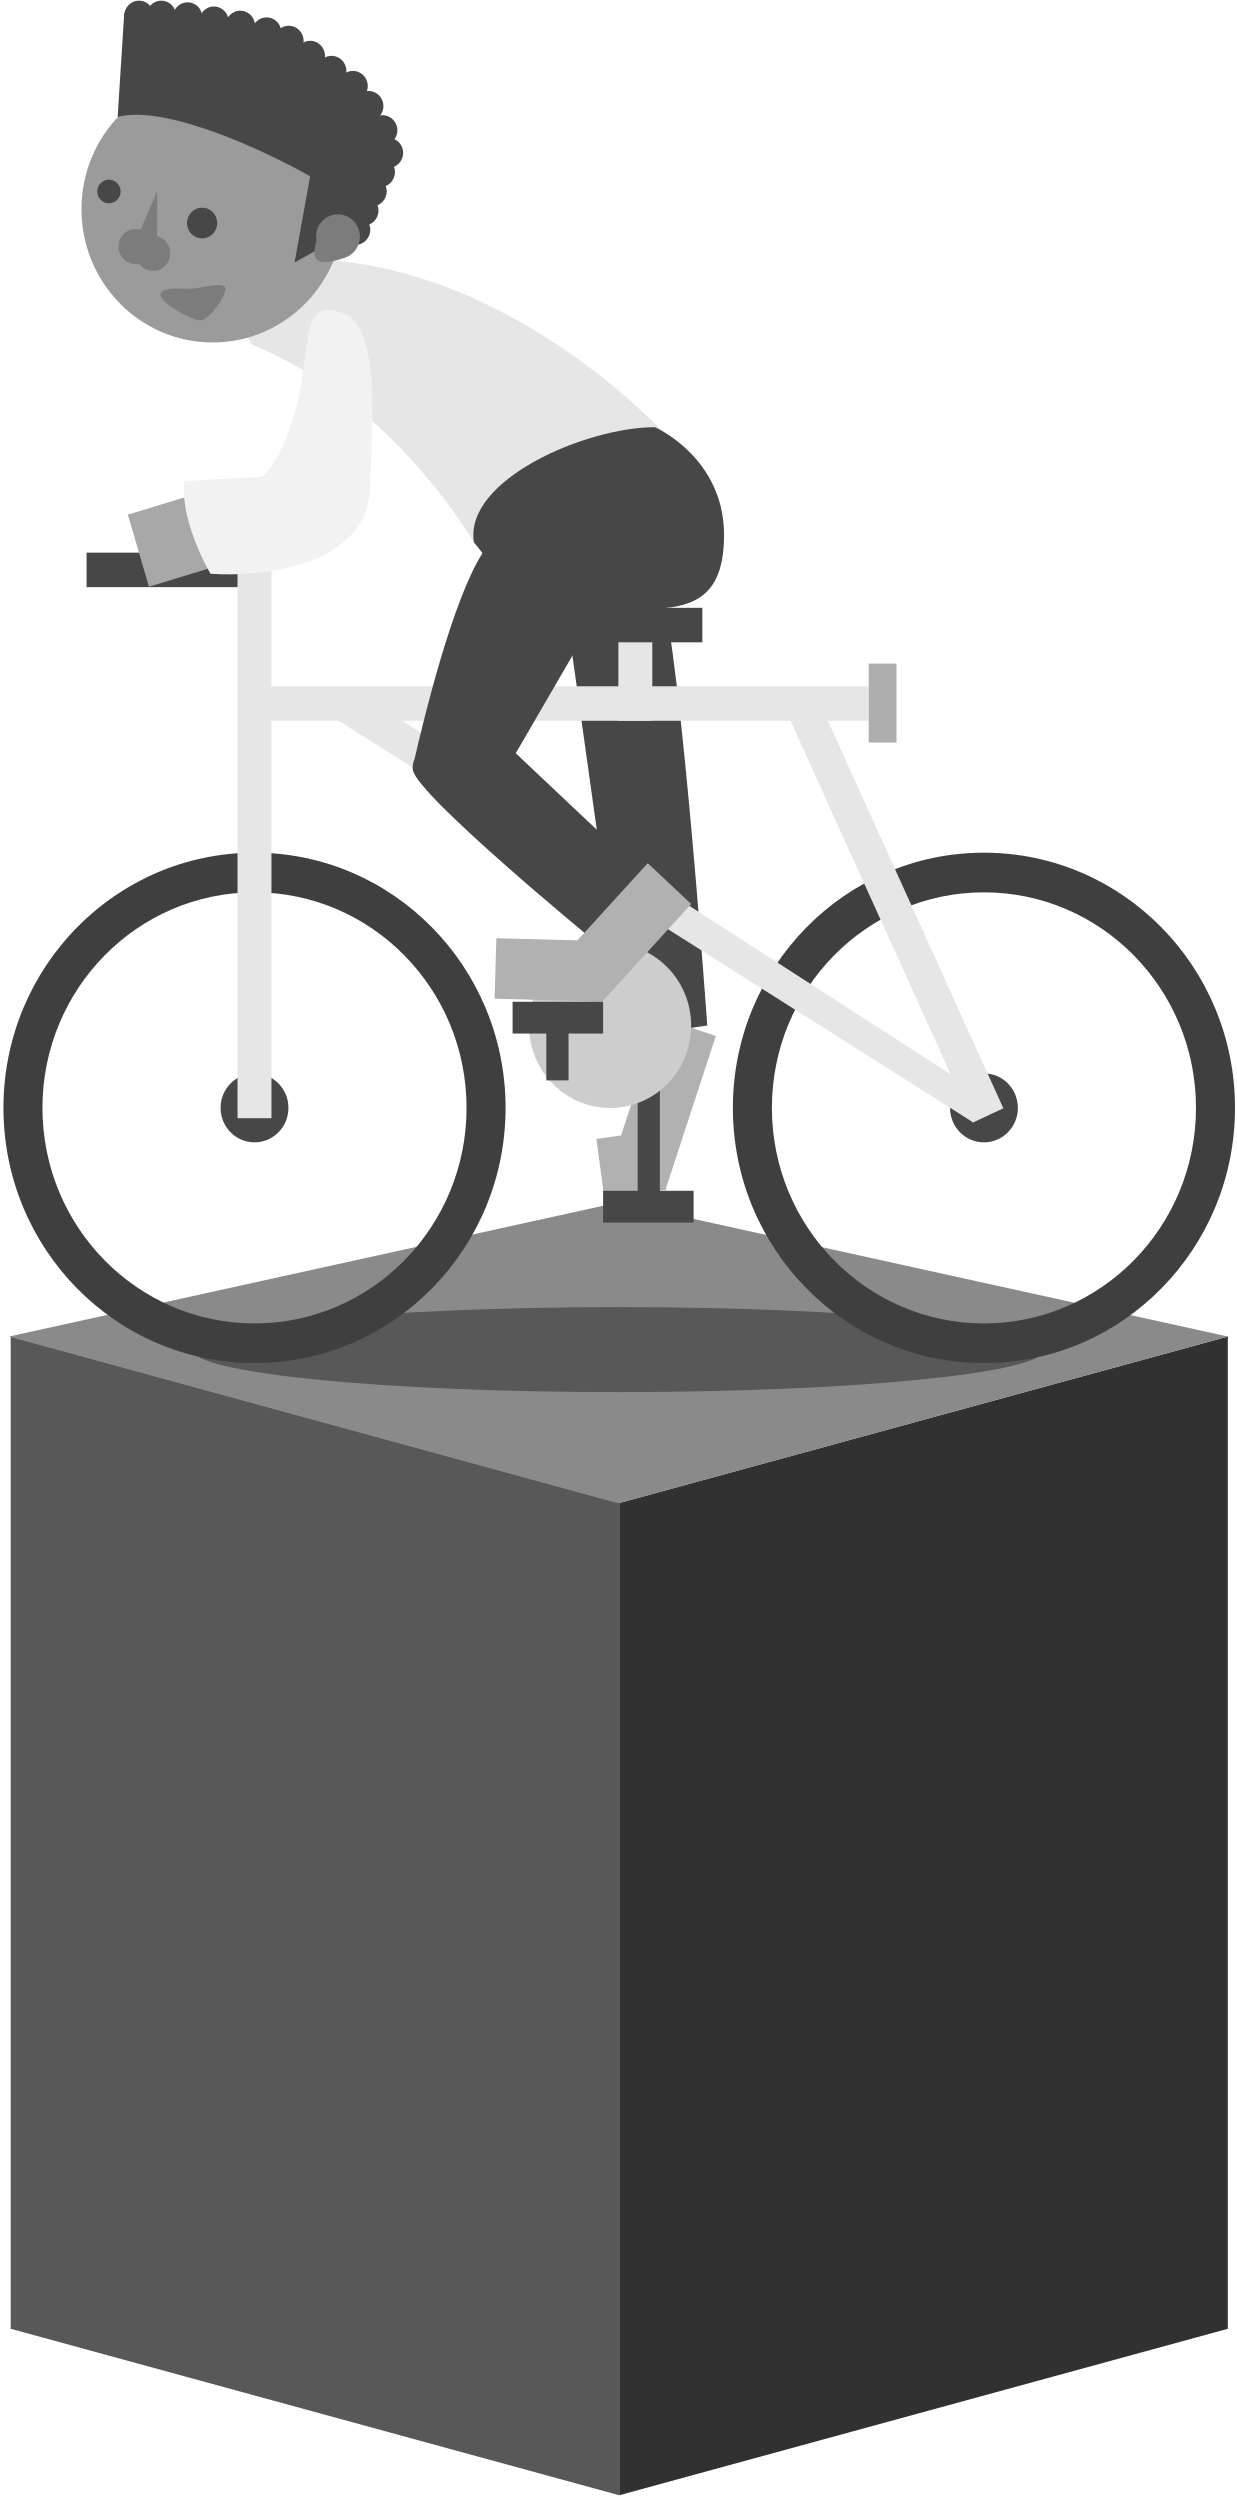
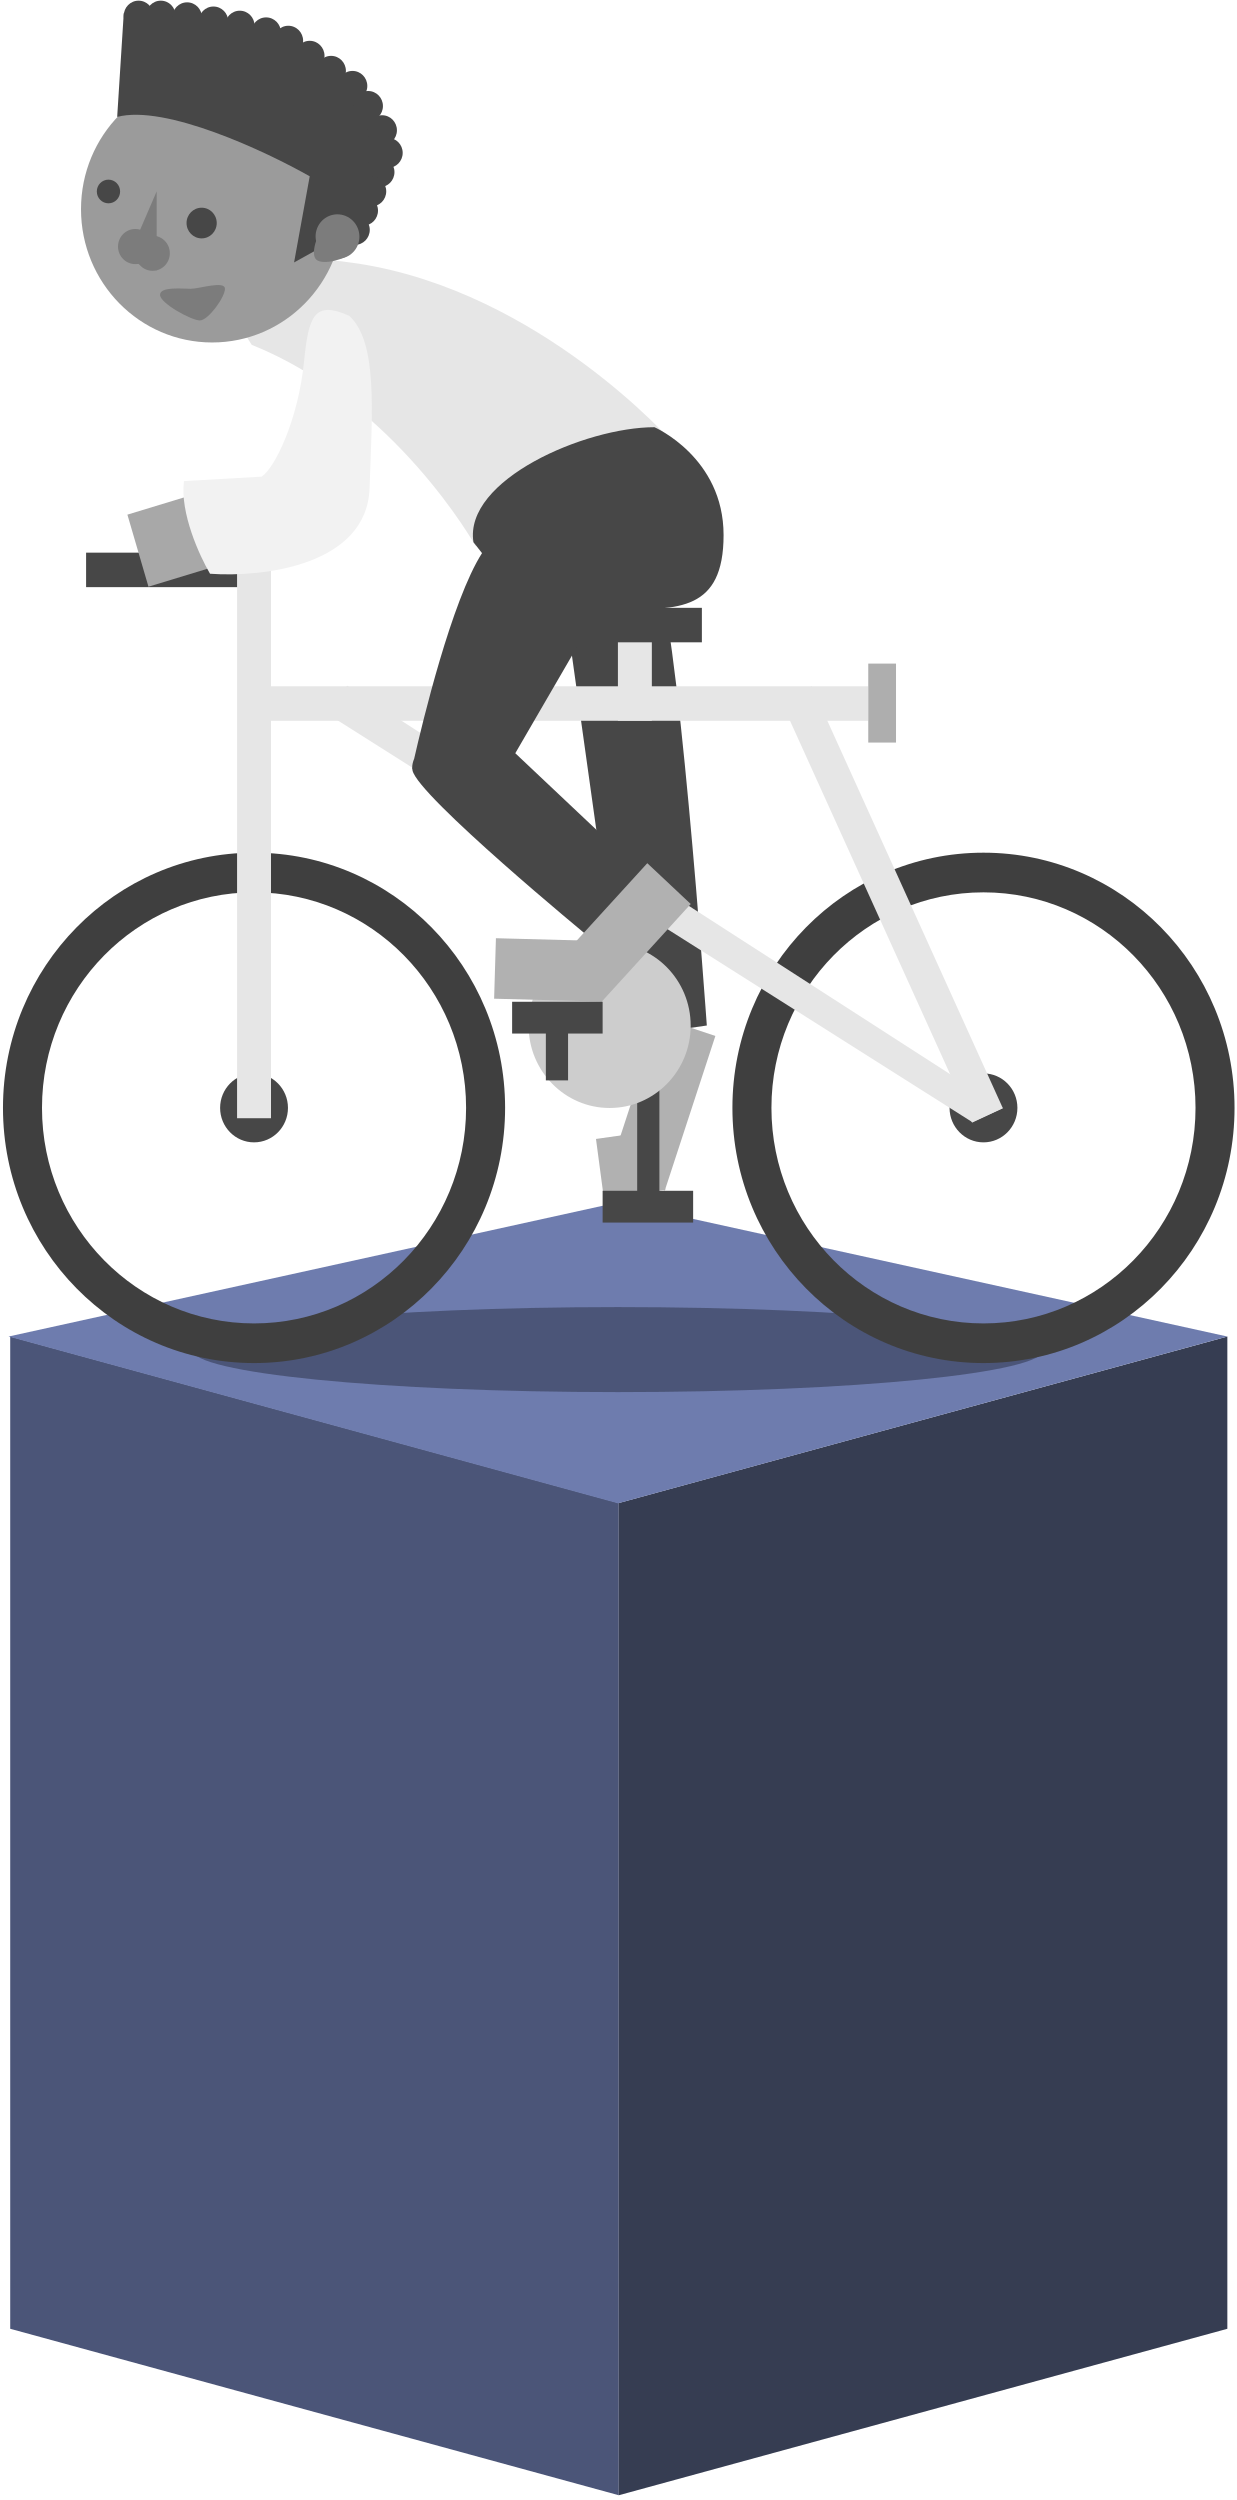
<svg xmlns="http://www.w3.org/2000/svg" width="228" height="461" viewBox="0 0 228 461" fill="none">
-   <path d="M1.97 429.428L114.19 460.123V277.151L1.97 246.456V429.428Z" fill="#585858" />
-   <path d="M226.41 429.428L114.189 460.123V277.151L226.41 246.456V429.428Z" fill="#313131" />
-   <path d="M114.034 221.721L226.41 246.456L114.034 277.215L1.658 246.456L114.034 221.721Z" fill="#8A8A8A" />
-   <ellipse cx="114.031" cy="248.866" rx="78.578" ry="7.84" fill="#585858" />
-   <path d="M120.921 106.382C117.128 104.241 103.652 107.32 103.652 107.32L115.402 191.276L130.423 189.104C130.423 189.104 124.714 108.524 120.921 106.382Z" fill="#474747" />
-   <path fill-rule="evenodd" clip-rule="evenodd" d="M181.439 251.351C155.871 251.351 135.143 230.283 135.143 204.293C135.143 178.304 155.871 157.235 181.439 157.235C207.008 157.235 227.735 178.304 227.735 204.293C227.735 230.283 207.008 251.351 181.439 251.351ZM181.439 244.039C159.844 244.039 142.338 226.244 142.338 204.294C142.338 182.343 159.844 164.549 181.439 164.549C203.035 164.549 220.541 182.343 220.541 204.294C220.541 226.244 203.035 244.039 181.439 244.039Z" fill="#3F3F3F" />
-   <path fill-rule="evenodd" clip-rule="evenodd" d="M46.931 251.351C21.363 251.351 0.635 230.283 0.635 204.293C0.635 178.304 21.363 157.235 46.931 157.235C72.5 157.235 93.227 178.304 93.227 204.293C93.227 230.283 72.5 251.351 46.931 251.351ZM46.931 244.039C25.336 244.039 7.83 226.244 7.83 204.294C7.83 182.343 25.336 164.549 46.931 164.549C68.526 164.549 86.032 182.343 86.032 204.294C86.032 226.244 68.526 244.039 46.931 244.039Z" fill="#3F3F3F" />
-   <ellipse rx="6.256" ry="6.359" transform="matrix(-1 0 0 1 181.44 204.293)" fill="#474747" />
-   <ellipse rx="6.256" ry="6.359" transform="matrix(-1 0 0 1 46.9308 204.293)" fill="#474747" />
-   <rect width="6.256" height="104.291" transform="matrix(-1 0 0 1 50.0591 101.91)" fill="#E6E6E6" />
-   <rect width="6.274" height="85.413" transform="matrix(-0.905714 0.423889 0.412618 0.910904 149.771 126.553)" fill="#E6E6E6" />
-   <path d="M64.089 126.445L60.795 131.852L179.367 206.916L184.998 204.333L64.089 126.445Z" fill="#E6E6E6" />
-   <rect width="6.359" height="113.237" transform="matrix(4.30034e-08 1 1 -4.4431e-08 46.9312 126.552)" fill="#E6E6E6" />
-   <rect width="6.359" height="27.84" transform="matrix(4.30034e-08 1 1 -4.4431e-08 15.9629 101.91)" fill="#474747" />
-   <rect width="6.256" height="17.647" transform="matrix(-1 0 0 1 120.285 115.264)" fill="#E6E6E6" />
-   <rect width="6.359" height="34.096" transform="matrix(4.30029e-08 1 1 -4.44315e-08 95.4165 112.084)" fill="#474747" />
-   <rect width="5.117" height="14.563" transform="matrix(-1 0 0 1 165.311 122.367)" fill="#AEAEAE" />
-   <rect width="29.782" height="10.981" transform="matrix(-0.313282 0.957262 0.941582 0.314558 121.66 187.579)" fill="#B1B1B1" />
-   <rect width="11.507" height="11.018" transform="matrix(-0.984483 0.140027 0.13246 0.99681 121.312 208.411)" fill="#B1B1B1" />
-   <path d="M124.173 81.639C124.173 81.639 99.73 53.748 66.033 48.592C32.336 43.437 46.499 63.587 46.499 63.587C72.954 74.173 87.768 100.659 87.768 100.659L124.173 81.639Z" fill="#E6E6E6" />
-   <rect width="11.478" height="13.768" transform="matrix(0.951508 -0.28942 -0.282103 -0.965026 27.4624 108.186)" fill="#A8A8A8" />
-   <path d="M68.235 90.015C68.728 75.706 69.754 63.068 64.479 58.231C58.04 55.362 56.989 58.251 56.148 66.7C55.086 77.353 50.777 86.317 48.325 87.895L34.016 88.711C33.23 94.53 36.888 102.527 38.814 105.799C48.416 106.499 67.742 104.323 68.235 90.015Z" fill="#F2F2F2" />
-   <ellipse rx="2.731" ry="2.776" transform="matrix(-1 0 0 1 65.5419 42.3798)" fill="#474747" />
-   <ellipse rx="2.731" ry="2.776" transform="matrix(-1 0 0 1 67.0595 38.8327)" fill="#474747" />
-   <ellipse rx="24.182" ry="24.575" transform="matrix(-1 0 0 1 39.2064 38.5776)" fill="#9B9B9B" />
-   <ellipse rx="2.784" ry="2.829" transform="matrix(-1 0 0 1 37.2686 41.1294)" fill="#474747" />
-   <ellipse rx="2.148" ry="2.183" transform="matrix(-1 0 0 1 20.0866 35.3091)" fill="#474747" />
-   <ellipse rx="3.186" ry="3.239" transform="matrix(-1 0 0 1 25.0321 45.4643)" fill="#7C7C7C" />
-   <ellipse rx="3.186" ry="3.239" transform="matrix(-1 0 0 1 28.2181 46.698)" fill="#7C7C7C" />
-   <path d="M28.977 35.285L23.532 47.932L28.977 49.878L28.977 35.285Z" fill="#7C7C7C" />
-   <path d="M57.197 32.51L54.315 48.395L58.336 46.158L62.177 41.532L65.239 42.303L71.46 30.35C73.402 9.5 39.901 3.053 22.908 2.436L21.694 21.56C30.555 19.216 49.055 27.883 57.197 32.51Z" fill="#474747" />
-   <ellipse rx="2.731" ry="2.776" transform="matrix(-1 0 0 1 25.6386 2.89881)" fill="#474747" />
-   <ellipse rx="2.731" ry="2.776" transform="matrix(-1 0 0 1 29.7353 2.89881)" fill="#474747" />
-   <ellipse rx="2.731" ry="2.776" transform="matrix(-1 0 0 1 34.5902 3.20728)" fill="#474747" />
-   <ellipse rx="2.731" ry="2.776" transform="matrix(-1 0 0 1 39.4457 3.9784)" fill="#474747" />
-   <ellipse rx="2.731" ry="2.776" transform="matrix(-1 0 0 1 44.3007 4.74951)" fill="#474747" />
-   <ellipse rx="2.731" ry="2.776" transform="matrix(-1 0 0 1 49.1562 5.98328)" fill="#474747" />
-   <ellipse rx="2.731" ry="2.776" transform="matrix(-1 0 0 1 65.0868 15.8535)" fill="#474747" />
-   <ellipse rx="2.731" ry="2.776" transform="matrix(-1 0 0 1 61.142 13.0775)" fill="#474747" />
-   <ellipse rx="2.731" ry="2.776" transform="matrix(-1 0 0 1 57.1972 10.3015)" fill="#474747" />
-   <ellipse rx="2.731" ry="2.776" transform="matrix(-1 0 0 1 53.2524 7.52552)" fill="#474747" />
-   <ellipse rx="2.731" ry="2.776" transform="matrix(-1 0 0 1 67.9697 19.5548)" fill="#474747" />
-   <ellipse rx="2.731" ry="2.776" transform="matrix(-1 0 0 1 70.5492 24.0272)" fill="#474747" />
-   <ellipse rx="2.731" ry="2.776" transform="matrix(-1 0 0 1 71.6112 28.1913)" fill="#474747" />
-   <ellipse rx="2.731" ry="2.776" transform="matrix(-1 0 0 1 70.0942 31.7384)" fill="#474747" />
-   <ellipse rx="2.731" ry="2.776" transform="matrix(-1 0 0 1 68.5766 35.2855)" fill="#474747" />
-   <ellipse rx="4.062" ry="4.072" transform="matrix(-0.883144 -0.469133 -0.455958 0.890017 62.323 43.6163)" fill="#7C7C7C" />
-   <path d="M59.628 41.863C58.644 43.114 57.221 46.91 58.459 47.917C59.698 48.924 63.895 47.805 64.879 46.554C65.863 45.303 63.26 44.394 62.022 43.388C60.783 42.381 60.611 40.612 59.628 41.863Z" fill="#7C7C7C" />
-   <path d="M29.595 54.365C29.595 55.927 35.401 59.09 36.938 59.09C38.476 59.09 41.57 54.816 41.57 53.253C41.57 51.69 36.812 53.253 35.274 53.253C33.737 53.253 29.595 52.802 29.595 54.365Z" fill="#7C7C7C" />
-   <rect width="4.097" height="26.064" transform="matrix(-1 0 0 1 121.68 197.99)" fill="#474747" />
-   <ellipse rx="14.945" ry="15.191" transform="matrix(-1 0 0 1 112.501 189.122)" fill="#CDCDCD" />
-   <path fill-rule="evenodd" clip-rule="evenodd" d="M87.39 99.982C87.897 100.647 88.421 101.322 88.971 101.995C83.371 110.736 77.946 133.376 76.458 139.909C76.226 140.456 76.097 140.995 76.098 141.515C76.072 141.635 76.059 141.698 76.059 141.698L76.106 141.717C76.114 141.829 76.128 141.941 76.15 142.051C77.046 146.721 108.777 172.844 108.777 172.844L119.101 161.542L95.105 138.896L110.577 112.243C111.824 112.246 113.048 112.266 114.242 112.286L114.243 112.286C125.158 112.47 133.515 112.61 133.515 98.671C133.515 84.328 120.77 78.776 120.77 78.776C107.991 78.776 85.57 88.492 87.39 99.982Z" fill="#474747" />
-   <rect width="24.441" height="11.017" transform="matrix(-0.675205 0.740592 0.727079 0.683376 119.446 159.172)" fill="#B1B1B1" />
-   <rect width="19.698" height="11.152" transform="matrix(-0.998914 -0.0266734 -0.029801 1.00028 111.211 173.532)" fill="#B1B1B1" />
-   <rect width="16.69" height="5.86" transform="matrix(-1 0 0 1 111.211 184.727)" fill="#474747" />
-   <rect width="16.69" height="5.86" transform="matrix(-1 0 0 1 127.901 219.581)" fill="#474747" />
-   <rect width="4.096" height="11.567" transform="matrix(-1 0 0 1 104.839 187.657)" fill="#474747" />
+   <path d="M1.883 429.428L114.104 460.123V277.151L1.883 246.456V429.428Z" fill="#4B5578" />
+   <path d="M226.323 429.428L114.103 460.123V277.151L226.323 246.456V429.428Z" fill="#363D52" />
+   <path d="M113.947 221.721L226.323 246.456L113.947 277.215L1.571 246.456L113.947 221.721Z" fill="#6E7CAE" />
+   <ellipse cx="113.945" cy="248.866" rx="78.578" ry="7.84" fill="#4B5578" />
+   <path d="M120.835 106.382C117.042 104.241 103.566 107.32 103.566 107.32L115.316 191.276L130.337 189.104C130.337 189.104 124.628 108.524 120.835 106.382Z" fill="#474747" />
+   <path fill-rule="evenodd" clip-rule="evenodd" d="M181.353 251.351C155.784 251.351 135.057 230.283 135.057 204.293C135.057 178.304 155.784 157.235 181.353 157.235C206.922 157.235 227.649 178.304 227.649 204.293C227.649 230.283 206.922 251.351 181.353 251.351ZM181.353 244.039C159.758 244.039 142.252 226.244 142.252 204.294C142.252 182.343 159.758 164.548 181.353 164.548C202.948 164.548 220.454 182.343 220.454 204.294C220.454 226.244 202.948 244.039 181.353 244.039Z" fill="#3F3F3F" />
+   <path fill-rule="evenodd" clip-rule="evenodd" d="M46.845 251.351C21.276 251.351 0.549 230.283 0.549 204.293C0.549 178.304 21.276 157.235 46.845 157.235C72.413 157.235 93.141 178.304 93.141 204.293C93.141 230.283 72.413 251.351 46.845 251.351ZM46.845 244.039C25.25 244.039 7.743 226.244 7.743 204.294C7.743 182.343 25.25 164.548 46.845 164.548C68.44 164.548 85.946 182.343 85.946 204.294C85.946 226.244 68.44 244.039 46.845 244.039Z" fill="#3F3F3F" />
+   <ellipse rx="6.256" ry="6.359" transform="matrix(-1 0 0 1 181.353 204.293)" fill="#474747" />
+   <ellipse rx="6.256" ry="6.359" transform="matrix(-1 0 0 1 46.8444 204.293)" fill="#474747" />
+   <rect width="6.256" height="104.291" transform="matrix(-1 0 0 1 49.9727 101.91)" fill="#E6E6E6" />
+   <rect width="6.274" height="85.413" transform="matrix(-0.905714 0.423889 0.412618 0.910904 149.685 126.553)" fill="#E6E6E6" />
+   <path d="M64.002 126.445L60.709 131.852L179.281 206.916L184.911 204.333L64.002 126.445Z" fill="#E6E6E6" />
+   <rect width="6.359" height="113.237" transform="matrix(4.30034e-08 1 1 -4.4431e-08 46.8447 126.552)" fill="#E6E6E6" />
+   <rect width="6.359" height="27.84" transform="matrix(4.30034e-08 1 1 -4.4431e-08 15.8765 101.91)" fill="#474747" />
+   <rect width="6.256" height="17.647" transform="matrix(-1 0 0 1 120.199 115.264)" fill="#E6E6E6" />
+   <rect width="6.359" height="34.096" transform="matrix(4.30029e-08 1 1 -4.44315e-08 95.3301 112.084)" fill="#474747" />
+   <rect width="5.117" height="14.563" transform="matrix(-1 0 0 1 165.225 122.367)" fill="#AEAEAE" />
+   <rect width="29.782" height="10.981" transform="matrix(-0.313282 0.957262 0.941582 0.314558 121.574 187.579)" fill="#B1B1B1" />
+   <rect width="11.507" height="11.018" transform="matrix(-0.984483 0.140027 0.13246 0.99681 121.227 208.411)" fill="#B1B1B1" />
+   <path d="M124.086 81.639C124.086 81.639 99.644 53.748 65.947 48.592C32.249 43.437 46.413 63.587 46.413 63.587C72.867 74.173 87.682 100.659 87.682 100.659L124.086 81.639Z" fill="#E6E6E6" />
+   <rect width="11.478" height="13.768" transform="matrix(0.951508 -0.28942 -0.282103 -0.965026 27.376 108.186)" fill="#A8A8A8" />
+   <path d="M68.149 90.014C68.642 75.706 69.667 63.068 64.392 58.231C57.953 55.362 56.903 58.251 56.061 66.7C55 77.353 50.691 86.317 48.238 87.895L33.929 88.711C33.144 94.53 36.801 102.527 38.728 105.799C48.329 106.499 67.656 104.323 68.149 90.014Z" fill="#F2F2F2" />
+   <ellipse rx="2.731" ry="2.776" transform="matrix(-1 0 0 1 65.4555 42.3798)" fill="#474747" />
+   <ellipse rx="2.731" ry="2.776" transform="matrix(-1 0 0 1 66.9731 38.8327)" fill="#474747" />
+   <ellipse rx="24.182" ry="24.575" transform="matrix(-1 0 0 1 39.12 38.5776)" fill="#9B9B9B" />
+   <ellipse rx="2.784" ry="2.829" transform="matrix(-1 0 0 1 37.1822 41.1294)" fill="#474747" />
+   <ellipse rx="2.148" ry="2.183" transform="matrix(-1 0 0 1 20.0002 35.309)" fill="#474747" />
+   <ellipse rx="3.186" ry="3.239" transform="matrix(-1 0 0 1 24.9456 45.4642)" fill="#7C7C7C" />
+   <ellipse rx="3.186" ry="3.239" transform="matrix(-1 0 0 1 28.1317 46.698)" fill="#7C7C7C" />
+   <path d="M28.89 35.285L23.446 47.932L28.89 49.878L28.89 35.285Z" fill="#7C7C7C" />
+   <path d="M57.111 32.51L54.228 48.395L58.249 46.158L62.09 41.532L65.153 42.303L71.373 30.35C73.315 9.5 39.815 3.053 22.821 2.436L21.608 21.56C30.468 19.216 48.969 27.883 57.111 32.51Z" fill="#474747" />
+   <ellipse rx="2.731" ry="2.776" transform="matrix(-1 0 0 1 25.5522 2.89881)" fill="#474747" />
+   <ellipse rx="2.731" ry="2.776" transform="matrix(-1 0 0 1 29.6488 2.89881)" fill="#474747" />
+   <ellipse rx="2.731" ry="2.776" transform="matrix(-1 0 0 1 34.5038 3.20728)" fill="#474747" />
+   <ellipse rx="2.731" ry="2.776" transform="matrix(-1 0 0 1 39.3593 3.97834)" fill="#474747" />
+   <ellipse rx="2.731" ry="2.776" transform="matrix(-1 0 0 1 44.2143 4.74945)" fill="#474747" />
+   <ellipse rx="2.731" ry="2.776" transform="matrix(-1 0 0 1 49.0697 5.98328)" fill="#474747" />
+   <ellipse rx="2.731" ry="2.776" transform="matrix(-1 0 0 1 65.0004 15.8535)" fill="#474747" />
+   <ellipse rx="2.731" ry="2.776" transform="matrix(-1 0 0 1 61.0556 13.0775)" fill="#474747" />
+   <ellipse rx="2.731" ry="2.776" transform="matrix(-1 0 0 1 57.1108 10.3015)" fill="#474747" />
+   <ellipse rx="2.731" ry="2.776" transform="matrix(-1 0 0 1 53.1659 7.52545)" fill="#474747" />
+   <ellipse rx="2.731" ry="2.776" transform="matrix(-1 0 0 1 67.8832 19.5548)" fill="#474747" />
+   <ellipse rx="2.731" ry="2.776" transform="matrix(-1 0 0 1 70.4628 24.0273)" fill="#474747" />
+   <ellipse rx="2.731" ry="2.776" transform="matrix(-1 0 0 1 71.5248 28.1913)" fill="#474747" />
+   <ellipse rx="2.731" ry="2.776" transform="matrix(-1 0 0 1 70.0077 31.7384)" fill="#474747" />
+   <ellipse rx="2.731" ry="2.776" transform="matrix(-1 0 0 1 68.4902 35.2855)" fill="#474747" />
+   <ellipse rx="4.062" ry="4.072" transform="matrix(-0.883144 -0.469133 -0.455958 0.890017 62.2366 43.6163)" fill="#7C7C7C" />
+   <path d="M59.541 41.863C58.557 43.114 57.134 46.91 58.373 47.917C59.611 48.924 63.809 47.805 64.793 46.554C65.776 45.303 63.174 44.394 61.935 43.388C60.697 42.381 60.525 40.612 59.541 41.863Z" fill="#7C7C7C" />
+   <path d="M29.508 54.365C29.508 55.927 35.314 59.09 36.852 59.09C38.389 59.09 41.483 54.816 41.483 53.253C41.483 51.69 36.725 53.253 35.188 53.253C33.65 53.253 29.508 52.802 29.508 54.365Z" fill="#7C7C7C" />
+   <rect width="4.097" height="26.064" transform="matrix(-1 0 0 1 121.594 197.99)" fill="#474747" />
+   <ellipse rx="14.945" ry="15.191" transform="matrix(-1 0 0 1 112.415 189.122)" fill="#CDCDCD" />
+   <path fill-rule="evenodd" clip-rule="evenodd" d="M87.304 99.982C87.81 100.647 88.335 101.322 88.885 101.995C83.284 110.736 77.859 133.376 76.372 139.909C76.14 140.456 76.01 140.995 76.012 141.515C75.986 141.635 75.972 141.698 75.972 141.698L76.019 141.717C76.027 141.829 76.042 141.941 76.063 142.051C76.96 146.721 108.691 172.844 108.691 172.844L119.014 161.542L95.019 138.896L110.49 112.243C111.738 112.246 112.962 112.266 114.156 112.286L114.157 112.286C125.071 112.47 133.428 112.61 133.428 98.671C133.428 84.328 120.683 78.776 120.683 78.776C107.905 78.776 85.483 88.492 87.304 99.982Z" fill="#474747" />
+   <rect width="24.441" height="11.017" transform="matrix(-0.675205 0.740592 0.727079 0.683376 119.36 159.172)" fill="#B1B1B1" />
+   <rect width="19.698" height="11.152" transform="matrix(-0.998914 -0.0266734 -0.029801 1.00028 111.125 173.532)" fill="#B1B1B1" />
+   <rect width="16.69" height="5.86" transform="matrix(-1 0 0 1 111.125 184.727)" fill="#474747" />
+   <rect width="16.69" height="5.86" transform="matrix(-1 0 0 1 127.814 219.581)" fill="#474747" />
+   <rect width="4.096" height="11.567" transform="matrix(-1 0 0 1 104.752 187.657)" fill="#474747" />
</svg>
